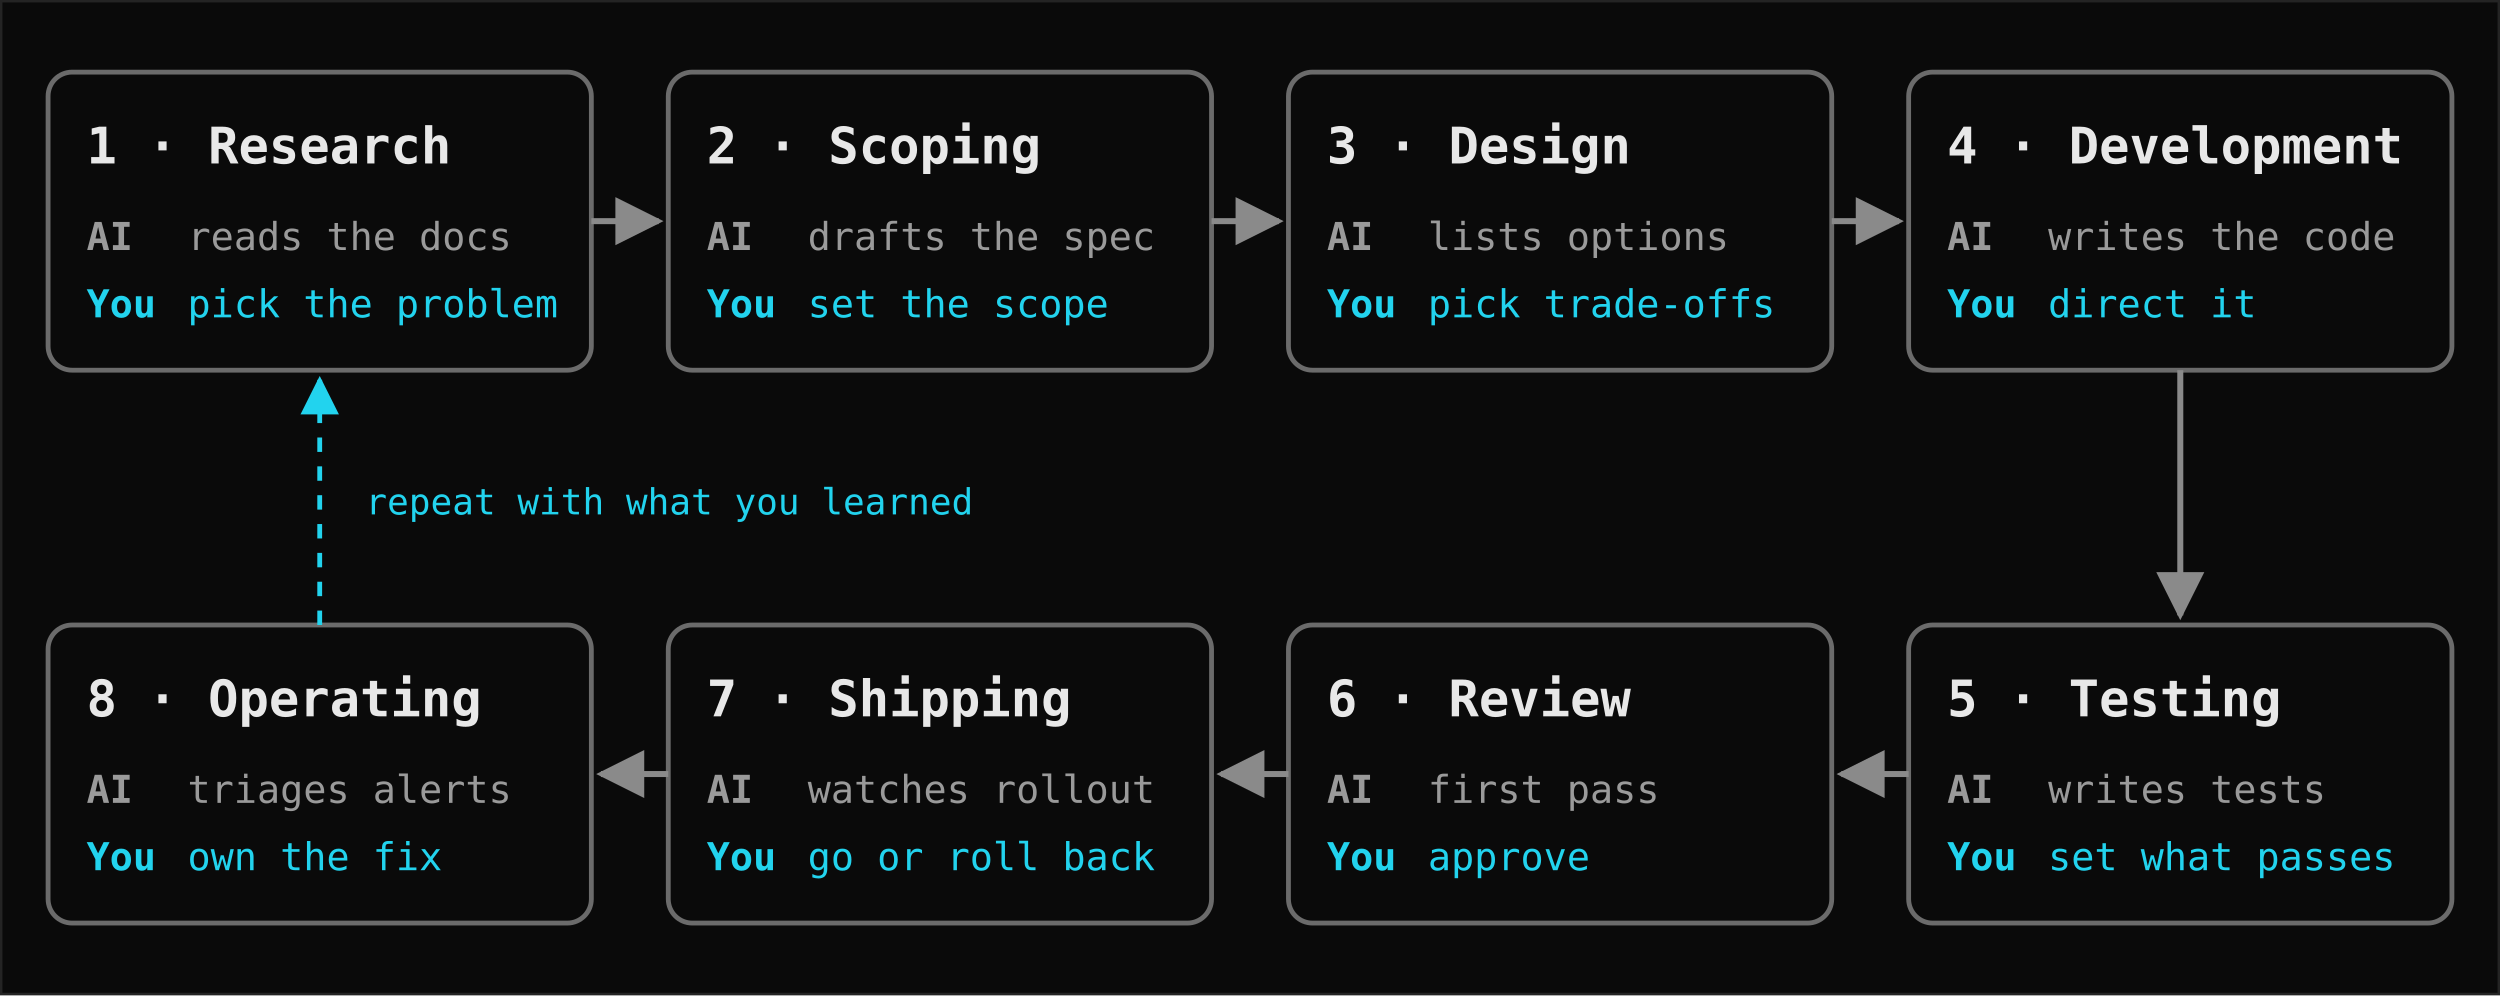
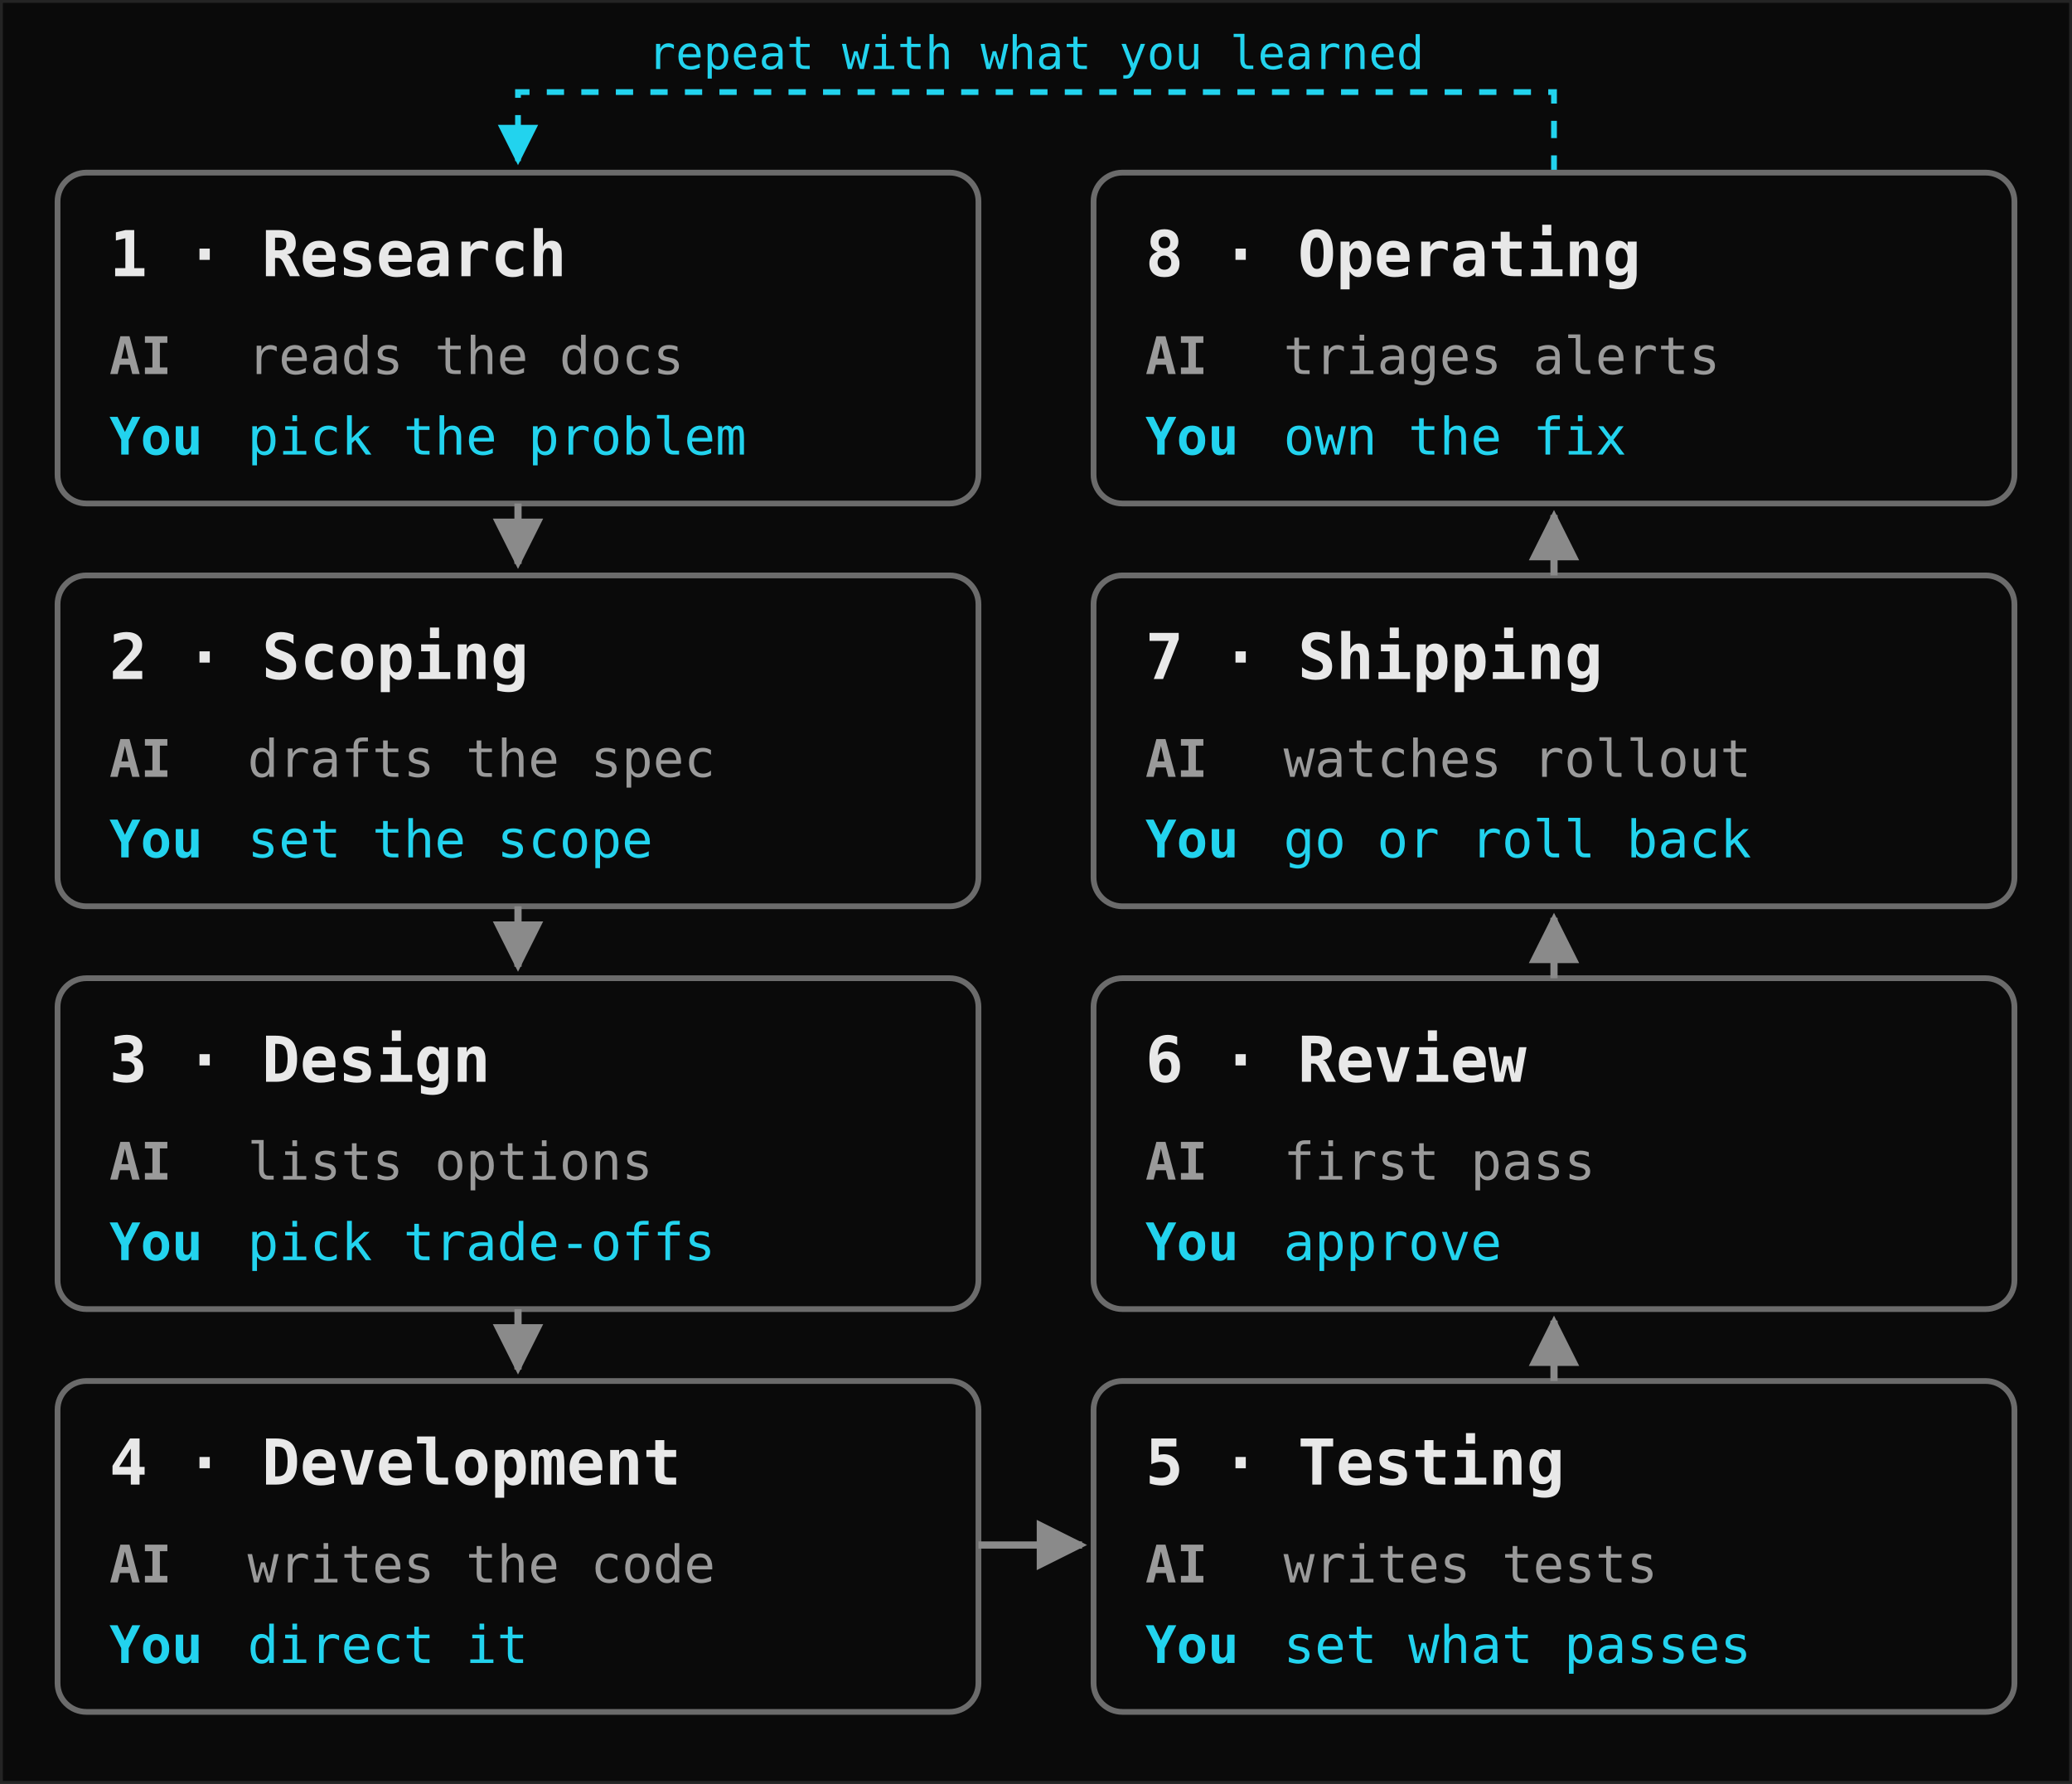
- <svg xmlns="http://www.w3.org/2000/svg" viewBox="0 0 1040 414" width="1040" height="414" font-family="ui-monospace, SFMono-Regular, Menlo, Consolas, monospace">
+ <svg xmlns="http://www.w3.org/2000/svg" viewBox="0 0 720 620" width="720" height="620" font-family="ui-monospace, SFMono-Regular, Menlo, Consolas, monospace">
  <defs>
-     <marker id="arrow" viewBox="0 0 10 10" refX="9" refY="5" markerWidth="8" markerHeight="8" orient="auto-start-reverse">
+     <marker id="arrow" viewBox="0 0 10 10" refX="9" refY="5" markerWidth="7" markerHeight="7" orient="auto-start-reverse">
      <path d="M0,0 L10,5 L0,10 z" fill="#8a8a8a" />
    </marker>
-     <marker id="arrow-loop" viewBox="0 0 10 10" refX="9" refY="5" markerWidth="8" markerHeight="8" orient="auto-start-reverse">
+     <marker id="arrow-loop" viewBox="0 0 10 10" refX="9" refY="5" markerWidth="7" markerHeight="7" orient="auto-start-reverse">
      <path d="M0,0 L10,5 L0,10 z" fill="#22d3ee" />
    </marker>
  </defs>
-   <rect width="1040" height="414" fill="#0a0a0a" />
-   <rect x="0.5" y="0.5" width="1039" height="413" fill="none" stroke="#242424" />
+   <rect width="720" height="620" fill="#0a0a0a" />
+   <rect x="0.5" y="0.5" width="719" height="619" fill="none" stroke="#242424" />
+   <polyline points="540,60 540,32 180,32 180,56" fill="none" stroke="#22d3ee" stroke-width="2" stroke-dasharray="6 6" marker-end="url(#arrow-loop)" />
+   <text x="360" y="24" font-size="16" fill="#22d3ee" text-anchor="middle">repeat with what you learned</text>
  <g fill="none" stroke="#6b6b6b" stroke-width="2">
-     <rect x="20" y="30" width="226" height="124" rx="10" />
-     <rect x="278" y="30" width="226" height="124" rx="10" />
-     <rect x="536" y="30" width="226" height="124" rx="10" />
-     <rect x="794" y="30" width="226" height="124" rx="10" />
-     <rect x="794" y="260" width="226" height="124" rx="10" />
-     <rect x="536" y="260" width="226" height="124" rx="10" />
-     <rect x="278" y="260" width="226" height="124" rx="10" />
-     <rect x="20" y="260" width="226" height="124" rx="10" />
+     <rect x="20" y="60" width="320" height="115" rx="10" />
+     <rect x="20" y="200" width="320" height="115" rx="10" />
+     <rect x="20" y="340" width="320" height="115" rx="10" />
+     <rect x="20" y="480" width="320" height="115" rx="10" />
+     <rect x="380" y="480" width="320" height="115" rx="10" />
+     <rect x="380" y="340" width="320" height="115" rx="10" />
+     <rect x="380" y="200" width="320" height="115" rx="10" />
+     <rect x="380" y="60" width="320" height="115" rx="10" />
  </g>
-   <g font-size="21" font-weight="700" fill="#e8e8e8">
-     <text x="36" y="68">1 · Research</text>
-     <text x="294" y="68">2 · Scoping</text>
-     <text x="552" y="68">3 · Design</text>
-     <text x="810" y="68">4 · Development</text>
-     <text x="810" y="298">5 · Testing</text>
-     <text x="552" y="298">6 · Review</text>
-     <text x="294" y="298">7 · Shipping</text>
-     <text x="36" y="298">8 · Operating</text>
+   <g font-size="22" font-weight="700" fill="#e8e8e8">
+     <text x="38" y="96">1 · Research</text>
+     <text x="38" y="236">2 · Scoping</text>
+     <text x="38" y="376">3 · Design</text>
+     <text x="38" y="516">4 · Development</text>
+     <text x="398" y="516">5 · Testing</text>
+     <text x="398" y="376">6 · Review</text>
+     <text x="398" y="236">7 · Shipping</text>
+     <text x="398" y="96">8 · Operating</text>
  </g>
-   <g font-size="16" fill="#9a9a9a">
-     <text y="104">
-       <tspan x="36" font-weight="700">AI</tspan>
-       <tspan x="78">reads the docs</tspan>
+   <g font-size="18" fill="#9a9a9a">
+     <text y="130">
+       <tspan x="38" font-weight="700">AI</tspan>
+       <tspan x="86">reads the docs</tspan>
    </text>
-     <text y="104">
-       <tspan x="294" font-weight="700">AI</tspan>
-       <tspan x="336">drafts the spec</tspan>
+     <text y="270">
+       <tspan x="38" font-weight="700">AI</tspan>
+       <tspan x="86">drafts the spec</tspan>
    </text>
-     <text y="104">
-       <tspan x="552" font-weight="700">AI</tspan>
-       <tspan x="594">lists options</tspan>
+     <text y="410">
+       <tspan x="38" font-weight="700">AI</tspan>
+       <tspan x="86">lists options</tspan>
    </text>
-     <text y="104">
-       <tspan x="810" font-weight="700">AI</tspan>
-       <tspan x="852">writes the code</tspan>
+     <text y="550">
+       <tspan x="38" font-weight="700">AI</tspan>
+       <tspan x="86">writes the code</tspan>
    </text>
-     <text y="334">
-       <tspan x="810" font-weight="700">AI</tspan>
-       <tspan x="852">writes tests</tspan>
+     <text y="550">
+       <tspan x="398" font-weight="700">AI</tspan>
+       <tspan x="446">writes tests</tspan>
    </text>
-     <text y="334">
-       <tspan x="552" font-weight="700">AI</tspan>
-       <tspan x="594">first pass</tspan>
+     <text y="410">
+       <tspan x="398" font-weight="700">AI</tspan>
+       <tspan x="446">first pass</tspan>
    </text>
-     <text y="334">
-       <tspan x="294" font-weight="700">AI</tspan>
-       <tspan x="336">watches rollout</tspan>
+     <text y="270">
+       <tspan x="398" font-weight="700">AI</tspan>
+       <tspan x="446">watches rollout</tspan>
    </text>
-     <text y="334">
-       <tspan x="36" font-weight="700">AI</tspan>
-       <tspan x="78">triages alerts</tspan>
+     <text y="130">
+       <tspan x="398" font-weight="700">AI</tspan>
+       <tspan x="446">triages alerts</tspan>
    </text>
  </g>
-   <g font-size="16" fill="#22d3ee">
-     <text y="132">
-       <tspan x="36" font-weight="700">You</tspan>
-       <tspan x="78">pick the problem</tspan>
+   <g font-size="18" fill="#22d3ee">
+     <text y="158">
+       <tspan x="38" font-weight="700">You</tspan>
+       <tspan x="86">pick the problem</tspan>
    </text>
-     <text y="132">
-       <tspan x="294" font-weight="700">You</tspan>
-       <tspan x="336">set the scope</tspan>
+     <text y="298">
+       <tspan x="38" font-weight="700">You</tspan>
+       <tspan x="86">set the scope</tspan>
    </text>
-     <text y="132">
-       <tspan x="552" font-weight="700">You</tspan>
-       <tspan x="594">pick trade-offs</tspan>
+     <text y="438">
+       <tspan x="38" font-weight="700">You</tspan>
+       <tspan x="86">pick trade-offs</tspan>
    </text>
-     <text y="132">
-       <tspan x="810" font-weight="700">You</tspan>
-       <tspan x="852">direct it</tspan>
+     <text y="578">
+       <tspan x="38" font-weight="700">You</tspan>
+       <tspan x="86">direct it</tspan>
    </text>
-     <text y="362">
-       <tspan x="810" font-weight="700">You</tspan>
-       <tspan x="852">set what passes</tspan>
+     <text y="578">
+       <tspan x="398" font-weight="700">You</tspan>
+       <tspan x="446">set what passes</tspan>
    </text>
-     <text y="362">
-       <tspan x="552" font-weight="700">You</tspan>
-       <tspan x="594">approve</tspan>
+     <text y="438">
+       <tspan x="398" font-weight="700">You</tspan>
+       <tspan x="446">approve</tspan>
    </text>
-     <text y="362">
-       <tspan x="294" font-weight="700">You</tspan>
-       <tspan x="336">go or roll back</tspan>
+     <text y="298">
+       <tspan x="398" font-weight="700">You</tspan>
+       <tspan x="446">go or roll back</tspan>
    </text>
-     <text y="362">
-       <tspan x="36" font-weight="700">You</tspan>
-       <tspan x="78">own the fix</tspan>
+     <text y="158">
+       <tspan x="398" font-weight="700">You</tspan>
+       <tspan x="446">own the fix</tspan>
    </text>
  </g>
  <g stroke="#8a8a8a" stroke-width="2.5">
-     <line x1="246" y1="92" x2="274" y2="92" marker-end="url(#arrow)" />
-     <line x1="504" y1="92" x2="532" y2="92" marker-end="url(#arrow)" />
-     <line x1="762" y1="92" x2="790" y2="92" marker-end="url(#arrow)" />
-     <line x1="907" y1="154" x2="907" y2="256" marker-end="url(#arrow)" />
-     <line x1="794" y1="322" x2="766" y2="322" marker-end="url(#arrow)" />
-     <line x1="536" y1="322" x2="508" y2="322" marker-end="url(#arrow)" />
-     <line x1="278" y1="322" x2="250" y2="322" marker-end="url(#arrow)" />
+     <line x1="180" y1="175" x2="180" y2="196" marker-end="url(#arrow)" />
+     <line x1="180" y1="315" x2="180" y2="336" marker-end="url(#arrow)" />
+     <line x1="180" y1="455" x2="180" y2="476" marker-end="url(#arrow)" />
+     <line x1="340" y1="537" x2="376" y2="537" marker-end="url(#arrow)" />
+     <line x1="540" y1="480" x2="540" y2="459" marker-end="url(#arrow)" />
+     <line x1="540" y1="340" x2="540" y2="319" marker-end="url(#arrow)" />
+     <line x1="540" y1="200" x2="540" y2="179" marker-end="url(#arrow)" />
  </g>
-   <line x1="133" y1="260" x2="133" y2="158" stroke="#22d3ee" stroke-width="2" stroke-dasharray="6 6" marker-end="url(#arrow-loop)" />
-   <text x="152" y="214" font-size="15" fill="#22d3ee">repeat with what you learned</text>
</svg>
